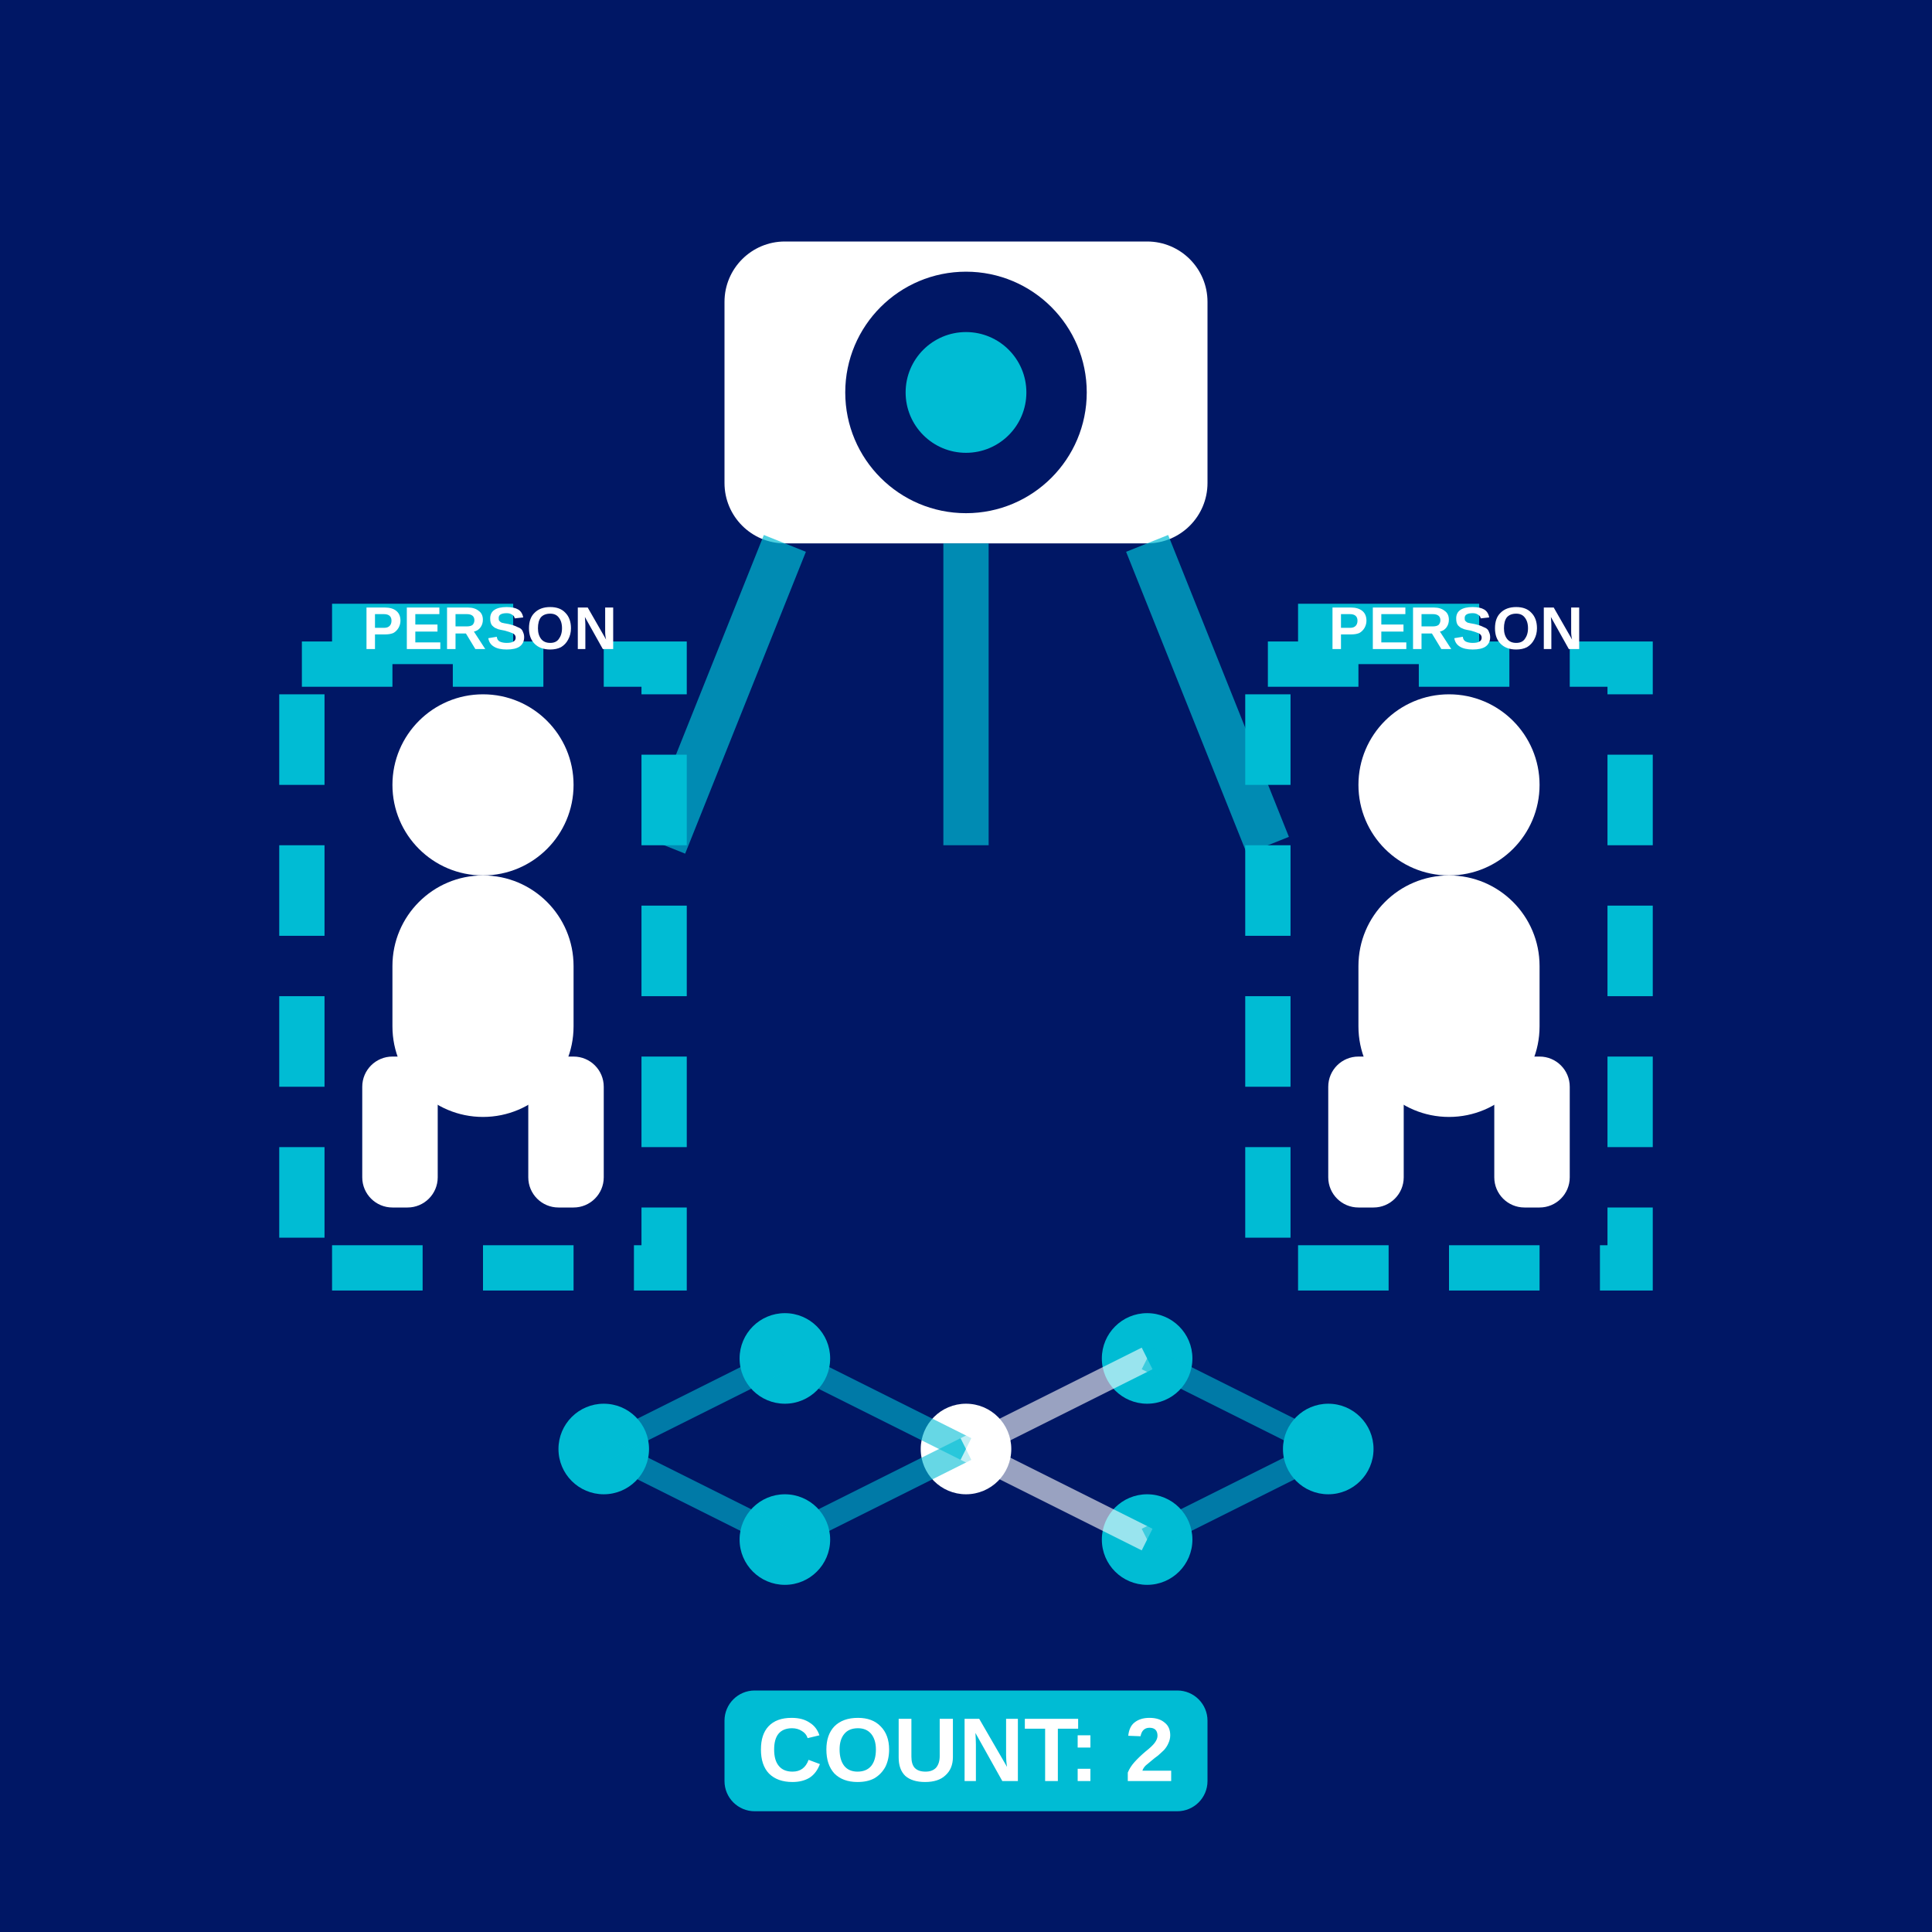
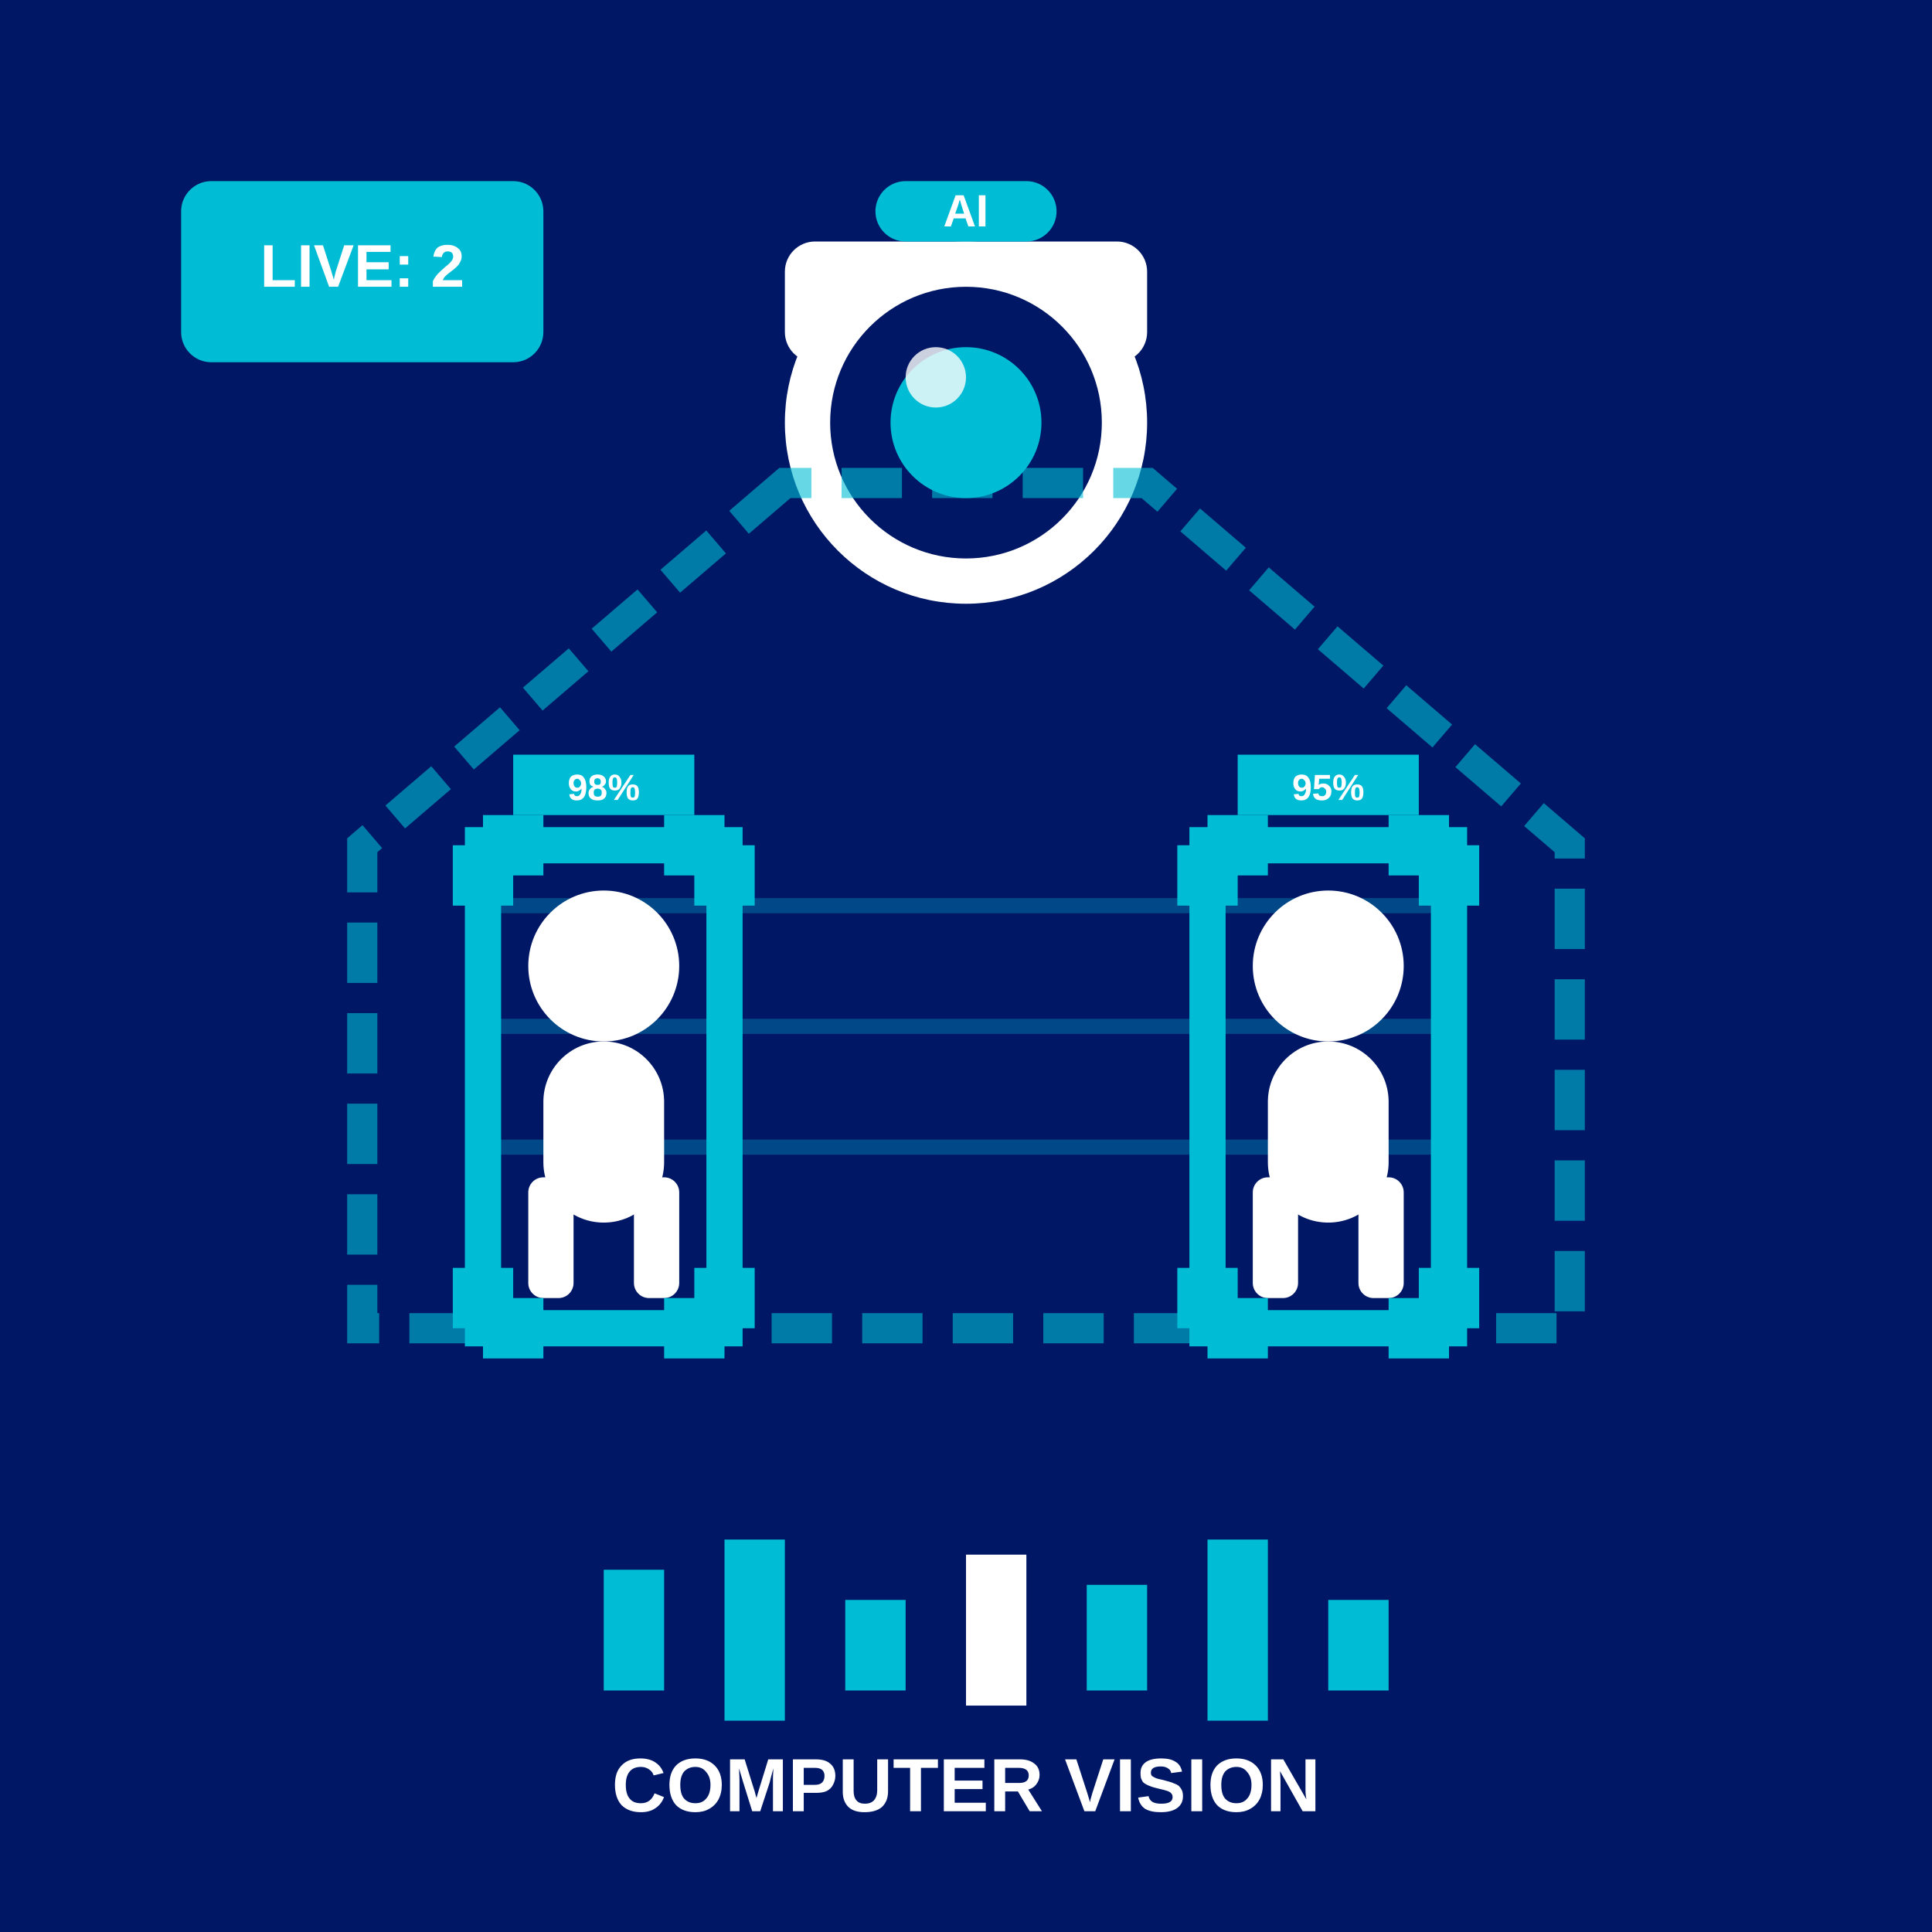
<svg xmlns="http://www.w3.org/2000/svg" width="64" height="64" viewBox="0 0 64 64" fill="none">
  <rect width="64" height="64" fill="#001765" />
-   <g transform="translate(32, 8)">
-     <rect x="-8" y="0" width="16" height="10" rx="2" fill="white" />
-     <circle cx="0" cy="5" r="4" fill="#001765" />
-     <circle cx="0" cy="5" r="2" fill="#00BCD4" />
-     <path d="M-6 10 L-10 20 M0 10 L0 20 M6 10 L10 20" stroke="#00BCD4" stroke-width="1.5" opacity="0.7" />
+   <g transform="translate(32, 10)">
+     <rect x="-6" y="-2" width="12" height="4" rx="1" fill="white" />
+     <circle cx="0" cy="4" r="6" fill="white" />
+     <circle cx="0" cy="4" r="4.5" fill="#001765" />
+     <circle cx="0" cy="4" r="2.5" fill="#00BCD4" />
+     <circle cx="-1" cy="2.5" r="1" fill="white" opacity="0.8" />
+     <rect x="-3" y="-4" width="6" height="2" rx="1" fill="#00BCD4" />
+     <text x="0" y="-2.5" font-family="Arial" font-size="1.5" fill="white" font-weight="bold" text-anchor="middle">AI</text>
  </g>
-   <g transform="translate(16, 24)">
-     <rect x="-6" y="-2" width="12" height="20" fill="none" stroke="#00BCD4" stroke-width="1.5" stroke-dasharray="3,2" />
-     <circle cx="0" cy="2" r="3" fill="white" />
-     <rect x="-3" y="5" width="6" height="8" rx="3" fill="white" />
-     <rect x="-4" y="11" width="2.5" height="5" rx="1" fill="white" />
-     <rect x="1.5" y="11" width="2.5" height="5" rx="1" fill="white" />
-     <rect x="-5" y="-4" width="6" height="2" fill="#00BCD4" />
-     <text x="-4" y="-2.5" font-family="Arial" font-size="2" fill="white" font-weight="bold">PERSON</text>
+   <g opacity="0.6">
+     <path d="M26 16 L12 28 L12 44 L52 44 L52 28 L38 16 Z" fill="none" stroke="#00BCD4" stroke-width="1" stroke-dasharray="2,1" />
+     <line x1="16" y1="30" x2="48" y2="30" stroke="#00BCD4" stroke-width="0.5" opacity="0.5" />
+     <line x1="16" y1="34" x2="48" y2="34" stroke="#00BCD4" stroke-width="0.5" opacity="0.5" />
+     <line x1="16" y1="38" x2="48" y2="38" stroke="#00BCD4" stroke-width="0.5" opacity="0.5" />
  </g>
-   <g transform="translate(48, 24)">
-     <rect x="-6" y="-2" width="12" height="20" fill="none" stroke="#00BCD4" stroke-width="1.5" stroke-dasharray="3,2" />
-     <circle cx="0" cy="2" r="3" fill="white" />
-     <rect x="-3" y="5" width="6" height="8" rx="3" fill="white" />
-     <rect x="-4" y="11" width="2.5" height="5" rx="1" fill="white" />
-     <rect x="1.5" y="11" width="2.5" height="5" rx="1" fill="white" />
-     <rect x="-5" y="-4" width="6" height="2" fill="#00BCD4" />
-     <text x="-4" y="-2.5" font-family="Arial" font-size="2" fill="white" font-weight="bold">PERSON</text>
+   <g transform="translate(20, 28)">
+     <circle cx="0" cy="4" r="2.5" fill="white" />
+     <rect x="-2" y="6.5" width="4" height="6" rx="2" fill="white" />
+     <rect x="-2.5" y="11" width="1.5" height="4" rx="0.5" fill="white" />
+     <rect x="1" y="11" width="1.5" height="4" rx="0.5" fill="white" />
+     <rect x="-4" y="0" width="8" height="16" fill="none" stroke="#00BCD4" stroke-width="1.2" />
+     <path d="M-4 0 L-2 0 M-4 0 L-4 2 M4 0 L2 0 M4 0 L4 2 M-4 16 L-2 16 M-4 16 L-4 14 M4 16 L2 16 M4 16 L4 14" stroke="#00BCD4" stroke-width="2" />
+     <rect x="-3" y="-3" width="6" height="2" fill="#00BCD4" />
+     <text x="0" y="-1.5" font-family="Arial" font-size="1.2" fill="white" font-weight="bold" text-anchor="middle">98%</text>
  </g>
-   <g transform="translate(32, 48)">
-     <circle cx="-12" cy="0" r="1.5" fill="#00BCD4" />
-     <circle cx="-6" cy="-3" r="1.5" fill="#00BCD4" />
-     <circle cx="-6" cy="3" r="1.5" fill="#00BCD4" />
-     <circle cx="0" cy="0" r="1.5" fill="white" />
-     <circle cx="6" cy="-3" r="1.5" fill="#00BCD4" />
-     <circle cx="6" cy="3" r="1.5" fill="#00BCD4" />
-     <circle cx="12" cy="0" r="1.5" fill="#00BCD4" />
-     <line x1="-12" y1="0" x2="-6" y2="-3" stroke="#00BCD4" stroke-width="0.8" opacity="0.6" />
-     <line x1="-12" y1="0" x2="-6" y2="3" stroke="#00BCD4" stroke-width="0.8" opacity="0.6" />
-     <line x1="-6" y1="-3" x2="0" y2="0" stroke="#00BCD4" stroke-width="0.8" opacity="0.6" />
-     <line x1="-6" y1="3" x2="0" y2="0" stroke="#00BCD4" stroke-width="0.8" opacity="0.6" />
-     <line x1="0" y1="0" x2="6" y2="-3" stroke="white" stroke-width="0.8" opacity="0.6" />
-     <line x1="0" y1="0" x2="6" y2="3" stroke="white" stroke-width="0.8" opacity="0.6" />
-     <line x1="6" y1="-3" x2="12" y2="0" stroke="#00BCD4" stroke-width="0.8" opacity="0.6" />
-     <line x1="6" y1="3" x2="12" y2="0" stroke="#00BCD4" stroke-width="0.8" opacity="0.6" />
+   <g transform="translate(44, 28)">
+     <circle cx="0" cy="4" r="2.5" fill="white" />
+     <rect x="-2" y="6.5" width="4" height="6" rx="2" fill="white" />
+     <rect x="-2.5" y="11" width="1.5" height="4" rx="0.5" fill="white" />
+     <rect x="1" y="11" width="1.5" height="4" rx="0.5" fill="white" />
+     <rect x="-4" y="0" width="8" height="16" fill="none" stroke="#00BCD4" stroke-width="1.2" />
+     <path d="M-4 0 L-2 0 M-4 0 L-4 2 M4 0 L2 0 M4 0 L4 2 M-4 16 L-2 16 M-4 16 L-4 14 M4 16 L2 16 M4 16 L4 14" stroke="#00BCD4" stroke-width="2" />
+     <rect x="-3" y="-3" width="6" height="2" fill="#00BCD4" />
+     <text x="0" y="-1.5" font-family="Arial" font-size="1.2" fill="white" font-weight="bold" text-anchor="middle">95%</text>
  </g>
-   <g transform="translate(32, 58)">
-     <rect x="-8" y="-2" width="16" height="4" rx="1" fill="#00BCD4" />
-     <text x="0" y="1" font-family="Arial" font-size="3" fill="white" font-weight="bold" text-anchor="middle">COUNT: 2</text>
+   <g transform="translate(32, 52)">
+     <rect x="-12" y="0" width="2" height="4" fill="#00BCD4" />
+     <rect x="-8" y="-1" width="2" height="6" fill="#00BCD4" />
+     <rect x="-4" y="1" width="2" height="3" fill="#00BCD4" />
+     <rect x="0" y="-0.5" width="2" height="5" fill="white" />
+     <rect x="4" y="0.5" width="2" height="3.5" fill="#00BCD4" />
+     <rect x="8" y="-1" width="2" height="6" fill="#00BCD4" />
+     <rect x="12" y="1" width="2" height="3" fill="#00BCD4" />
+     <text x="0" y="8" font-family="Arial" font-size="2.5" fill="white" font-weight="bold" text-anchor="middle">COMPUTER VISION</text>
+   </g>
+   <g transform="translate(6, 6)">
+     <rect x="0" y="0" width="12" height="6" rx="1" fill="#00BCD4" />
+     <text x="6" y="3.5" font-family="Arial" font-size="2" fill="white" font-weight="bold" text-anchor="middle">LIVE: 2</text>
  </g>
</svg>
